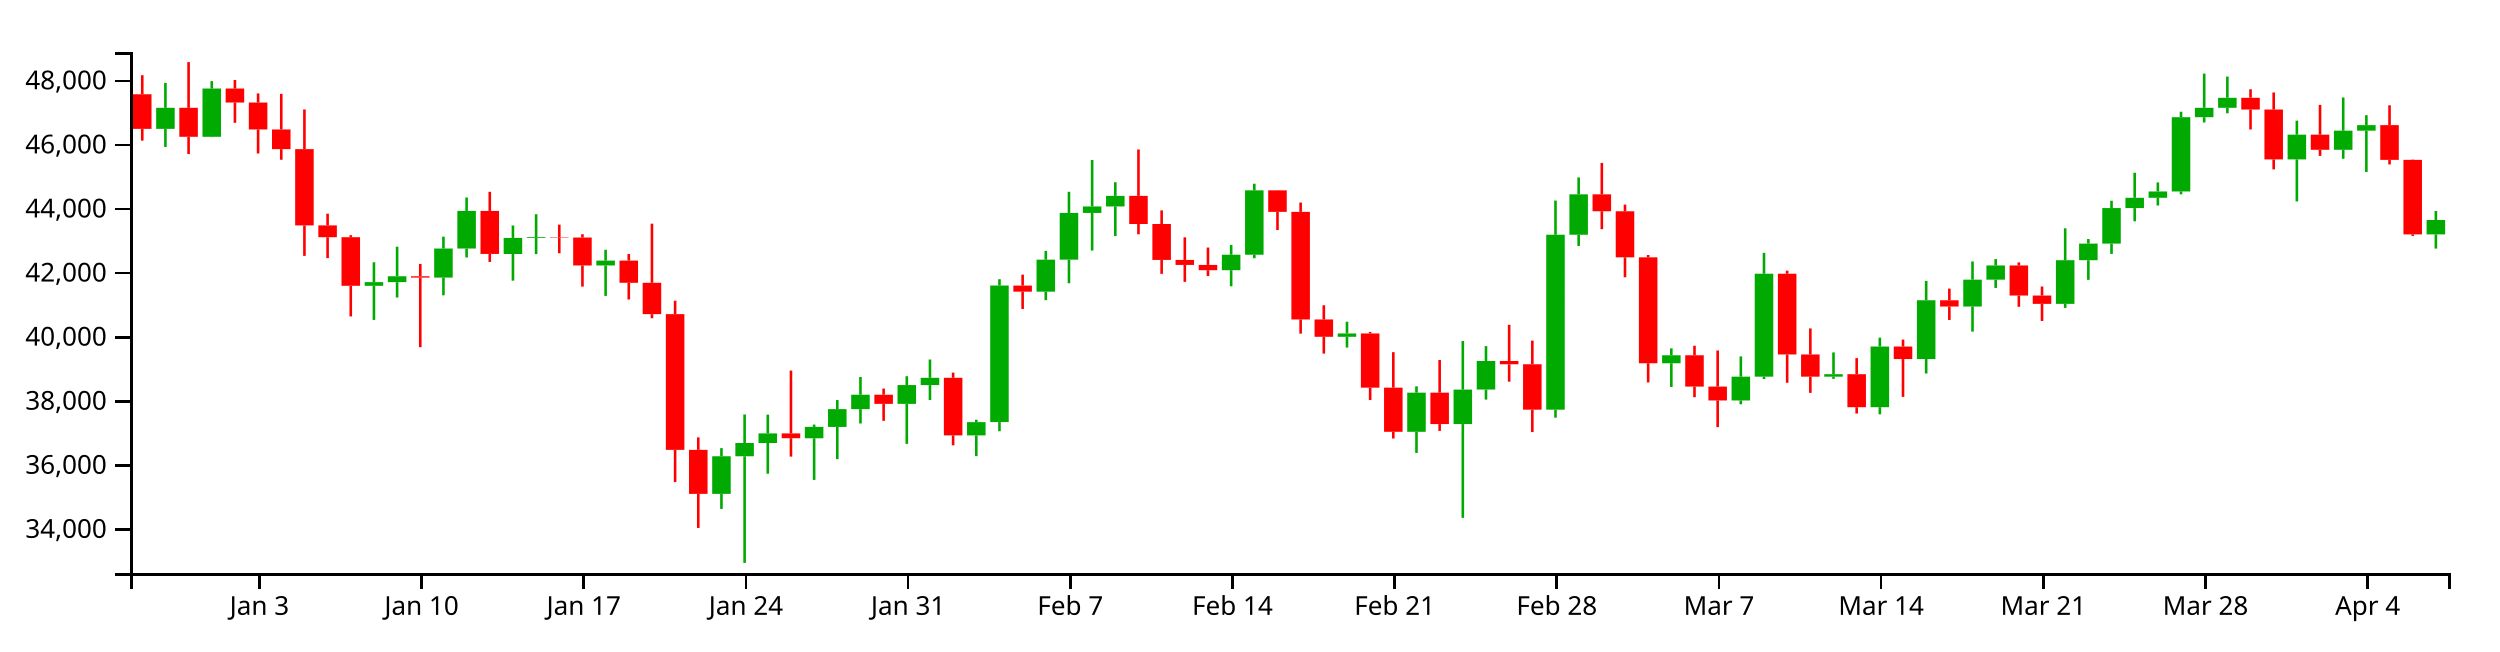
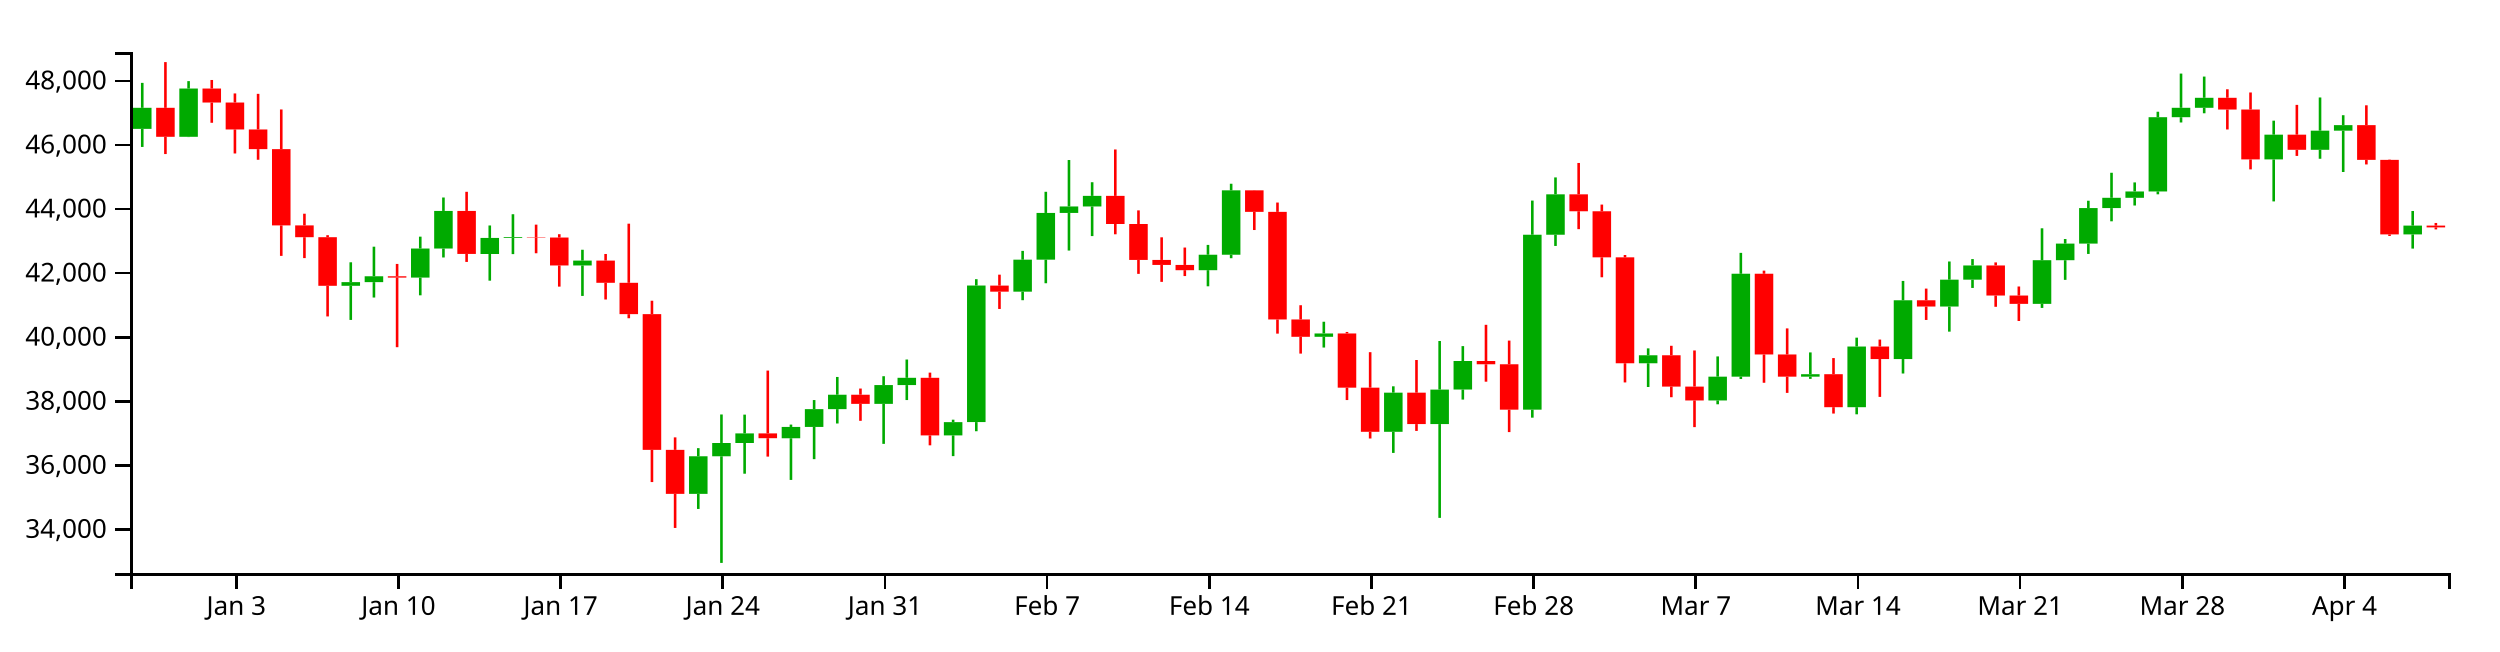
<svg xmlns="http://www.w3.org/2000/svg" version="1.1" width="960" height="250">
  <g transform="translate(50,20)">
    <style>.axis path,.axis line{fill:none;stroke:#000;shape-rendering:crispEdges;}path.candle{stroke:#000000;}path.candle.body{stroke-width:0;}path.candle.up{fill:#00AA00;stroke:#00AA00;}path.candle.down{fill:#FF0000;stroke:#FF0000;}</style>
    <g class="candlestick">
      <g class="data">
-         <path class="candle body up" d="M 9.964 29.48 l 7.117 0 L 17.081 21.407 l -7.117 0 L 9.964 29.48 M 27.757 32.528 l 7.117 0 L 34.874 14.004 l -7.117 0 L 27.757 32.528 M 90.032 89.742 l 7.117 0 L 97.149 88.349 l -7.117 0 L 90.032 89.742 M 98.928 88.349 l 7.117 0 L 106.046 86.074 l -7.117 0 L 98.928 88.349 M 116.721 86.593 l 7.117 0 L 123.838 75.436 l -7.117 0 L 116.721 86.593 M 125.618 75.436 l 7.117 0 L 132.735 61 l -7.117 0 L 125.618 75.436 M 143.411 77.539 l 7.117 0 L 150.528 71.368 l -7.117 0 L 143.411 77.539 M 152.307 71.368 l 7.117 0 L 159.424 71.069 l -7.117 0 L 152.307 71.368 M 178.996 81.928 l 7.117 0 L 186.114 80.077 l -7.117 0 L 178.996 81.928 M 223.479 169.65 l 7.117 0 L 230.596 155.217 l -7.117 0 L 223.479 169.65 M 232.375 155.217 l 7.117 0 L 239.492 150.102 l -7.117 0 L 232.375 155.217 M 241.271 150.102 l 7.117 0 L 248.389 146.436 l -7.117 0 L 241.271 150.102 M 259.064 148.295 l 7.117 0 L 266.182 143.954 l -7.117 0 L 259.064 148.295 M 267.961 143.953 l 7.117 0 L 275.078 137.107 l -7.117 0 L 267.961 143.953 M 276.857 137.107 l 7.117 0 L 283.974 131.568 l -7.117 0 L 276.857 137.107 M 294.65 135.075 l 7.117 0 L 301.767 127.876 l -7.117 0 L 294.65 135.075 M 303.547 127.876 l 7.117 0 L 310.664 125.075 l -7.117 0 L 303.547 127.876 M 321.339 147.198 l 7.117 0 L 328.457 142.09 l -7.117 0 L 321.339 147.198 M 330.236 142.085 l 7.117 0 L 337.353 89.647 l -7.117 0 L 330.236 142.085 M 348.029 92.005 l 7.117 0 L 355.146 79.723 l -7.117 0 L 348.029 92.005 M 356.925 79.723 l 7.117 0 L 364.042 61.772 l -7.117 0 L 356.925 79.723 M 365.822 61.772 l 7.117 0 L 372.939 59.274 l -7.117 0 L 365.822 61.772 M 374.718 59.274 l 7.117 0 L 381.835 55.217 l -7.117 0 L 374.718 59.274 M 419.2 83.749 l 7.117 0 L 426.317 77.815 l -7.117 0 L 419.2 83.749 M 428.097 77.815 l 7.117 0 L 435.214 53.1 l -7.117 0 L 428.097 77.815 M 463.683 109.329 l 7.117 0 L 470.8 108.04 l -7.117 0 L 463.683 109.329 M 490.372 145.823 l 7.117 0 L 497.489 130.787 l -7.117 0 L 490.372 145.823 M 508.165 142.847 l 7.117 0 L 515.282 129.595 l -7.117 0 L 508.165 142.847 M 517.061 129.577 l 7.117 0 L 524.178 118.621 l -7.117 0 L 517.061 129.577 M 543.75 137.322 l 7.117 0 L 550.868 70.137 l -7.117 0 L 543.75 137.322 M 552.647 70.137 l 7.117 0 L 559.764 54.621 l -7.117 0 L 552.647 70.137 M 588.233 119.489 l 7.117 0 L 595.35 116.421 l -7.117 0 L 588.233 119.489 M 614.922 133.768 l 7.117 0 L 622.039 124.631 l -7.117 0 L 614.922 133.768 M 623.818 124.631 l 7.117 0 L 630.936 85.126 l -7.117 0 L 623.818 124.631 M 650.508 124.644 l 7.117 0 L 657.625 123.687 l -7.117 0 L 650.508 124.644 M 668.301 136.36 l 7.117 0 L 675.418 113.058 l -7.117 0 L 668.301 136.36 M 686.094 117.869 l 7.117 0 L 693.211 95.309 l -7.117 0 L 686.094 117.869 M 703.886 97.722 l 7.117 0 L 711.004 87.392 l -7.117 0 L 703.886 97.722 M 712.783 87.392 l 7.117 0 L 719.9 81.934 l -7.117 0 L 712.783 87.392 M 739.472 96.684 l 7.117 0 L 746.589 79.929 l -7.117 0 L 739.472 96.684 M 748.369 79.929 l 7.117 0 L 755.486 73.548 l -7.117 0 L 748.369 79.929 M 757.265 73.548 l 7.117 0 L 764.382 59.908 l -7.117 0 L 757.265 73.548 M 766.162 59.908 l 7.117 0 L 773.279 55.95 l -7.117 0 L 766.162 59.908 M 775.058 55.95 l 7.117 0 L 782.175 53.513 l -7.117 0 L 775.058 55.95 M 783.954 53.513 l 7.117 0 L 791.072 25.013 l -7.117 0 L 783.954 53.513 M 792.851 25.013 l 7.117 0 L 799.968 21.391 l -7.117 0 L 792.851 25.013 M 801.747 21.391 l 7.117 0 L 808.864 17.545 l -7.117 0 L 801.747 21.391 M 828.437 41.221 l 7.117 0 L 835.554 31.709 l -7.117 0 L 828.437 41.221 M 846.23 37.523 l 7.117 0 L 853.347 30.186 l -7.117 0 L 846.23 37.523 M 855.126 30.185 l 7.117 0 L 862.243 28.055 l -7.117 0 L 855.126 30.185 M 881.815 70.009 l 7.117 0 L 888.932 64.489 l -7.117 0 L 881.815 70.009" />
-         <path class="candle body down" d="M 1.068 16.205 l 7.117 0 L 8.185 29.48 l -7.117 0 L 1.068 16.205 M 18.86 21.407 l 7.117 0 L 25.978 32.528 l -7.117 0 L 18.86 21.407 M 36.653 14.003 l 7.117 0 L 43.77 19.373 l -7.117 0 L 36.653 14.003 M 45.55 19.373 l 7.117 0 L 52.667 29.709 l -7.117 0 L 45.55 19.373 M 54.446 29.709 l 7.117 0 L 61.563 37.264 l -7.117 0 L 54.446 29.709 M 63.343 37.264 l 7.117 0 L 70.46 66.556 l -7.117 0 L 63.343 37.264 M 72.239 66.555 l 7.117 0 L 79.356 71.093 l -7.117 0 L 72.239 66.555 M 81.136 71.093 l 7.117 0 L 88.253 89.742 l -7.117 0 L 81.136 71.093 M 107.825 86.074 l 7.117 0 L 114.942 86.593 l -7.117 0 L 107.825 86.074 M 134.514 61.001 l 7.117 0 L 141.631 77.518 l -7.117 0 L 134.514 61.001 M 161.204 71.069 l 7.117 0 L 168.321 71.224 l -7.117 0 L 161.204 71.069 M 170.1 71.224 l 7.117 0 L 177.217 81.928 l -7.117 0 L 170.1 71.224 M 187.893 80.077 l 7.117 0 L 195.01 88.592 l -7.117 0 L 187.893 80.077 M 196.789 88.592 l 7.117 0 L 203.906 100.637 l -7.117 0 L 196.789 88.592 M 205.686 100.637 l 7.117 0 L 212.803 152.748 l -7.117 0 L 205.686 100.637 M 214.582 152.748 l 7.117 0 L 221.699 169.65 l -7.117 0 L 214.582 152.748 M 250.168 146.436 l 7.117 0 L 257.285 148.269 l -7.117 0 L 250.168 146.436 M 285.754 131.568 l 7.117 0 L 292.871 135.075 l -7.117 0 L 285.754 131.568 M 312.443 125.075 l 7.117 0 L 319.56 147.198 l -7.117 0 L 312.443 125.075 M 339.132 89.678 l 7.117 0 L 346.25 92.005 l -7.117 0 L 339.132 89.678 M 383.615 55.218 l 7.117 0 L 390.732 66.01 l -7.117 0 L 383.615 55.218 M 392.511 66.01 l 7.117 0 L 399.628 79.811 l -7.117 0 L 392.511 66.01 M 401.407 79.811 l 7.117 0 L 408.525 81.728 l -7.117 0 L 401.407 79.811 M 410.304 81.728 l 7.117 0 L 417.421 83.749 l -7.117 0 L 410.304 81.728 M 436.993 53.1 l 7.117 0 L 444.11 61.359 l -7.117 0 L 436.993 53.1 M 445.89 61.359 l 7.117 0 L 453.007 102.67 l -7.117 0 L 445.89 61.359 M 454.786 102.67 l 7.117 0 L 461.903 109.329 l -7.117 0 L 454.786 102.67 M 472.579 108.04 l 7.117 0 L 479.696 128.86 l -7.117 0 L 472.579 108.04 M 481.475 128.86 l 7.117 0 L 488.593 145.823 l -7.117 0 L 481.475 128.86 M 499.268 130.787 l 7.117 0 L 506.385 142.847 l -7.117 0 L 499.268 130.787 M 525.958 118.621 l 7.117 0 L 533.075 119.881 l -7.117 0 L 525.958 118.621 M 534.854 119.881 l 7.117 0 L 541.971 137.323 l -7.117 0 L 534.854 119.881 M 561.543 54.621 l 7.117 0 L 568.661 61.12 l -7.117 0 L 561.543 54.621 M 570.44 61.119 l 7.117 0 L 577.557 78.823 l -7.117 0 L 570.44 61.119 M 579.336 78.823 l 7.117 0 L 586.453 119.488 l -7.117 0 L 579.336 78.823 M 597.129 116.421 l 7.117 0 L 604.246 128.443 l -7.117 0 L 597.129 116.421 M 606.026 128.443 l 7.117 0 L 613.143 133.768 l -7.117 0 L 606.026 128.443 M 632.715 85.126 l 7.117 0 L 639.832 116.126 l -7.117 0 L 632.715 85.126 M 641.611 116.125 l 7.117 0 L 648.729 124.644 l -7.117 0 L 641.611 116.125 M 659.404 123.688 l 7.117 0 L 666.521 136.36 l -7.117 0 L 659.404 123.688 M 677.197 113.058 l 7.117 0 L 684.314 117.869 l -7.117 0 L 677.197 113.058 M 694.99 95.309 l 7.117 0 L 702.107 97.722 l -7.117 0 L 694.99 95.309 M 721.679 81.934 l 7.117 0 L 728.796 93.487 l -7.117 0 L 721.679 81.934 M 730.576 93.487 l 7.117 0 L 737.693 96.684 l -7.117 0 L 730.576 93.487 M 810.644 17.545 l 7.117 0 L 817.761 22.058 l -7.117 0 L 810.644 17.545 M 819.54 22.058 l 7.117 0 L 826.657 41.221 l -7.117 0 L 819.54 22.058 M 837.333 31.709 l 7.117 0 L 844.45 37.522 l -7.117 0 L 837.333 31.709 M 864.022 28.055 l 7.117 0 L 871.14 41.379 l -7.117 0 L 864.022 28.055 M 872.919 41.379 l 7.117 0 L 880.036 70.009 l -7.117 0 L 872.919 41.379" />
+         <path class="candle body up" d="M 1.068 29.48 l 7.117 0 L 8.185 21.407 l -7.117 0 L 1.068 29.48 M 18.86 32.528 l 7.117 0 L 25.978 14.004 l -7.117 0 L 18.86 32.528 M 81.136 89.742 l 7.117 0 L 88.253 88.349 l -7.117 0 L 81.136 89.742 M 90.032 88.349 l 7.117 0 L 97.149 86.074 l -7.117 0 L 90.032 88.349 M 107.825 86.593 l 7.117 0 L 114.942 75.436 l -7.117 0 L 107.825 86.593 M 116.721 75.436 l 7.117 0 L 123.838 61 l -7.117 0 L 116.721 75.436 M 134.514 77.539 l 7.117 0 L 141.631 71.368 l -7.117 0 L 134.514 77.539 M 143.411 71.368 l 7.117 0 L 150.528 71.069 l -7.117 0 L 143.411 71.368 M 170.1 81.928 l 7.117 0 L 177.217 80.077 l -7.117 0 L 170.1 81.928 M 214.582 169.65 l 7.117 0 L 221.699 155.217 l -7.117 0 L 214.582 169.65 M 223.479 155.217 l 7.117 0 L 230.596 150.102 l -7.117 0 L 223.479 155.217 M 232.375 150.102 l 7.117 0 L 239.492 146.436 l -7.117 0 L 232.375 150.102 M 250.168 148.295 l 7.117 0 L 257.285 143.954 l -7.117 0 L 250.168 148.295 M 259.064 143.953 l 7.117 0 L 266.182 137.107 l -7.117 0 L 259.064 143.953 M 267.961 137.107 l 7.117 0 L 275.078 131.568 l -7.117 0 L 267.961 137.107 M 285.754 135.075 l 7.117 0 L 292.871 127.876 l -7.117 0 L 285.754 135.075 M 294.65 127.876 l 7.117 0 L 301.767 125.075 l -7.117 0 L 294.65 127.876 M 312.443 147.198 l 7.117 0 L 319.56 142.09 l -7.117 0 L 312.443 147.198 M 321.339 142.085 l 7.117 0 L 328.457 89.647 l -7.117 0 L 321.339 142.085 M 339.132 92.005 l 7.117 0 L 346.25 79.723 l -7.117 0 L 339.132 92.005 M 348.029 79.723 l 7.117 0 L 355.146 61.772 l -7.117 0 L 348.029 79.723 M 356.925 61.772 l 7.117 0 L 364.042 59.274 l -7.117 0 L 356.925 61.772 M 365.822 59.274 l 7.117 0 L 372.939 55.217 l -7.117 0 L 365.822 59.274 M 410.304 83.749 l 7.117 0 L 417.421 77.815 l -7.117 0 L 410.304 83.749 M 419.2 77.815 l 7.117 0 L 426.317 53.1 l -7.117 0 L 419.2 77.815 M 454.786 109.329 l 7.117 0 L 461.903 108.04 l -7.117 0 L 454.786 109.329 M 481.475 145.823 l 7.117 0 L 488.593 130.787 l -7.117 0 L 481.475 145.823 M 499.268 142.847 l 7.117 0 L 506.385 129.595 l -7.117 0 L 499.268 142.847 M 508.165 129.577 l 7.117 0 L 515.282 118.621 l -7.117 0 L 508.165 129.577 M 534.854 137.322 l 7.117 0 L 541.971 70.137 l -7.117 0 L 534.854 137.322 M 543.75 70.137 l 7.117 0 L 550.868 54.621 l -7.117 0 L 543.75 70.137 M 579.336 119.489 l 7.117 0 L 586.453 116.421 l -7.117 0 L 579.336 119.489 M 606.026 133.768 l 7.117 0 L 613.143 124.631 l -7.117 0 L 606.026 133.768 M 614.922 124.631 l 7.117 0 L 622.039 85.126 l -7.117 0 L 614.922 124.631 M 641.611 124.644 l 7.117 0 L 648.729 123.687 l -7.117 0 L 641.611 124.644 M 659.404 136.36 l 7.117 0 L 666.521 113.058 l -7.117 0 L 659.404 136.36 M 677.197 117.869 l 7.117 0 L 684.314 95.309 l -7.117 0 L 677.197 117.869 M 694.99 97.722 l 7.117 0 L 702.107 87.392 l -7.117 0 L 694.99 97.722 M 703.886 87.392 l 7.117 0 L 711.004 81.934 l -7.117 0 L 703.886 87.392 M 730.576 96.684 l 7.117 0 L 737.693 79.929 l -7.117 0 L 730.576 96.684 M 739.472 79.929 l 7.117 0 L 746.589 73.548 l -7.117 0 L 739.472 79.929 M 748.369 73.548 l 7.117 0 L 755.486 59.908 l -7.117 0 L 748.369 73.548 M 757.265 59.908 l 7.117 0 L 764.382 55.95 l -7.117 0 L 757.265 59.908 M 766.162 55.95 l 7.117 0 L 773.279 53.513 l -7.117 0 L 766.162 55.95 M 775.058 53.513 l 7.117 0 L 782.175 25.013 l -7.117 0 L 775.058 53.513 M 783.954 25.013 l 7.117 0 L 791.072 21.391 l -7.117 0 L 783.954 25.013 M 792.851 21.391 l 7.117 0 L 799.968 17.545 l -7.117 0 L 792.851 21.391 M 819.54 41.221 l 7.117 0 L 826.657 31.709 l -7.117 0 L 819.54 41.221 M 837.333 37.523 l 7.117 0 L 844.45 30.186 l -7.117 0 L 837.333 37.523 M 846.23 30.185 l 7.117 0 L 853.347 28.055 l -7.117 0 L 846.23 30.185 M 872.919 70.009 l 7.117 0 L 880.036 66.641 l -7.117 0 L 872.919 70.009" />
+         <path class="candle body down" d="M 9.964 21.407 l 7.117 0 L 17.081 32.528 l -7.117 0 L 9.964 21.407 M 27.757 14.003 l 7.117 0 L 34.874 19.373 l -7.117 0 L 27.757 14.003 M 36.653 19.373 l 7.117 0 L 43.77 29.709 l -7.117 0 L 36.653 19.373 M 45.55 29.709 l 7.117 0 L 52.667 37.264 l -7.117 0 L 45.55 29.709 M 54.446 37.264 l 7.117 0 L 61.563 66.556 l -7.117 0 L 54.446 37.264 M 63.343 66.555 l 7.117 0 L 70.46 71.093 l -7.117 0 L 63.343 66.555 M 72.239 71.093 l 7.117 0 L 79.356 89.742 l -7.117 0 L 72.239 71.093 M 98.928 86.074 l 7.117 0 L 106.046 86.593 l -7.117 0 L 98.928 86.074 M 125.618 61.001 l 7.117 0 L 132.735 77.518 l -7.117 0 L 125.618 61.001 M 152.307 71.069 l 7.117 0 L 159.424 71.224 l -7.117 0 L 152.307 71.069 M 161.204 71.224 l 7.117 0 L 168.321 81.928 l -7.117 0 L 161.204 71.224 M 178.996 80.077 l 7.117 0 L 186.114 88.592 l -7.117 0 L 178.996 80.077 M 187.893 88.592 l 7.117 0 L 195.01 100.637 l -7.117 0 L 187.893 88.592 M 196.789 100.637 l 7.117 0 L 203.906 152.748 l -7.117 0 L 196.789 100.637 M 205.686 152.748 l 7.117 0 L 212.803 169.65 l -7.117 0 L 205.686 152.748 M 241.271 146.436 l 7.117 0 L 248.389 148.269 l -7.117 0 L 241.271 146.436 M 276.857 131.568 l 7.117 0 L 283.974 135.075 l -7.117 0 L 276.857 131.568 M 303.547 125.075 l 7.117 0 L 310.664 147.198 l -7.117 0 L 303.547 125.075 M 330.236 89.678 l 7.117 0 L 337.353 92.005 l -7.117 0 L 330.236 89.678 M 374.718 55.218 l 7.117 0 L 381.835 66.01 l -7.117 0 L 374.718 55.218 M 383.615 66.01 l 7.117 0 L 390.732 79.811 l -7.117 0 L 383.615 66.01 M 392.511 79.811 l 7.117 0 L 399.628 81.728 l -7.117 0 L 392.511 79.811 M 401.407 81.728 l 7.117 0 L 408.525 83.749 l -7.117 0 L 401.407 81.728 M 428.097 53.1 l 7.117 0 L 435.214 61.359 l -7.117 0 L 428.097 53.1 M 436.993 61.359 l 7.117 0 L 444.11 102.67 l -7.117 0 L 436.993 61.359 M 445.89 102.67 l 7.117 0 L 453.007 109.329 l -7.117 0 L 445.89 102.67 M 463.683 108.04 l 7.117 0 L 470.8 128.86 l -7.117 0 L 463.683 108.04 M 472.579 128.86 l 7.117 0 L 479.696 145.823 l -7.117 0 L 472.579 128.86 M 490.372 130.787 l 7.117 0 L 497.489 142.847 l -7.117 0 L 490.372 130.787 M 517.061 118.621 l 7.117 0 L 524.178 119.881 l -7.117 0 L 517.061 118.621 M 525.958 119.881 l 7.117 0 L 533.075 137.323 l -7.117 0 L 525.958 119.881 M 552.647 54.621 l 7.117 0 L 559.764 61.12 l -7.117 0 L 552.647 54.621 M 561.543 61.119 l 7.117 0 L 568.661 78.823 l -7.117 0 L 561.543 61.119 M 570.44 78.823 l 7.117 0 L 577.557 119.488 l -7.117 0 L 570.44 78.823 M 588.233 116.421 l 7.117 0 L 595.35 128.443 l -7.117 0 L 588.233 116.421 M 597.129 128.443 l 7.117 0 L 604.246 133.768 l -7.117 0 L 597.129 128.443 M 623.818 85.126 l 7.117 0 L 630.936 116.126 l -7.117 0 L 623.818 85.126 M 632.715 116.125 l 7.117 0 L 639.832 124.644 l -7.117 0 L 632.715 116.125 M 650.508 123.688 l 7.117 0 L 657.625 136.36 l -7.117 0 L 650.508 123.688 M 668.301 113.058 l 7.117 0 L 675.418 117.869 l -7.117 0 L 668.301 113.058 M 686.094 95.309 l 7.117 0 L 693.211 97.722 l -7.117 0 L 686.094 95.309 M 712.783 81.934 l 7.117 0 L 719.9 93.487 l -7.117 0 L 712.783 81.934 M 721.679 93.487 l 7.117 0 L 728.796 96.684 l -7.117 0 L 721.679 93.487 M 801.747 17.545 l 7.117 0 L 808.864 22.058 l -7.117 0 L 801.747 17.545 M 810.644 22.058 l 7.117 0 L 817.761 41.221 l -7.117 0 L 810.644 22.058 M 828.437 31.709 l 7.117 0 L 835.554 37.522 l -7.117 0 L 828.437 31.709 M 855.126 28.055 l 7.117 0 L 862.243 41.379 l -7.117 0 L 855.126 28.055 M 864.022 41.379 l 7.117 0 L 871.14 70.009 l -7.117 0 L 864.022 41.379 M 881.815 66.641 l 7.117 0 L 888.932 67.314 l -7.117 0 L 881.815 66.641" />
        <path class="candle body equal" />
-         <path class="candle wick up" d="M 13.523 11.822 L 13.523 21.407 M 13.523 29.48 L 13.523 36.427 M 31.315 11.15 L 31.315 14.004 M 31.315 32.528 L 31.315 32.634 M 93.591 80.718 L 93.591 88.349 M 93.591 89.742 L 93.591 102.851 M 102.487 74.73 L 102.487 86.074 M 102.487 88.349 L 102.487 94.251 M 120.28 70.876 L 120.28 75.436 M 120.28 86.593 L 120.28 93.403 M 129.176 55.841 L 129.176 61 M 129.176 75.436 L 129.176 78.872 M 146.969 66.585 L 146.969 71.368 M 146.969 77.539 L 146.969 87.78 M 155.866 62.264 L 155.866 71.069 M 155.866 71.368 L 155.866 77.581 M 182.555 75.907 L 182.555 80.077 M 182.555 81.928 L 182.555 93.636 M 227.037 152.087 L 227.037 155.217 M 227.037 169.65 L 227.037 175.438 M 235.934 139.157 L 235.934 150.102 M 235.934 155.217 L 235.934 196.154 M 244.83 139.216 L 244.83 146.436 M 244.83 150.102 L 244.83 161.905 M 262.623 143.039 L 262.623 143.954 M 262.623 148.295 L 262.623 164.291 M 271.519 133.62 L 271.519 137.107 M 271.519 143.953 L 271.519 156.319 M 280.416 124.753 L 280.416 131.568 M 280.416 137.107 L 280.416 142.621 M 298.209 124.467 L 298.209 127.876 M 298.209 135.075 L 298.209 150.443 M 307.105 118.055 L 307.105 125.075 M 307.105 127.876 L 307.105 133.62 M 324.898 141.162 L 324.898 142.09 M 324.898 147.198 L 324.898 155.15 M 333.794 87.21 L 333.794 89.647 M 333.794 142.085 L 333.794 145.594 M 351.587 76.338 L 351.587 79.723 M 351.587 92.005 L 351.587 95.278 M 360.484 53.645 L 360.484 61.772 M 360.484 79.723 L 360.484 88.766 M 369.38 41.447 L 369.38 59.274 M 369.38 61.772 L 369.38 76.215 M 378.277 49.973 L 378.277 55.217 M 378.277 59.274 L 378.277 70.655 M 422.759 74.045 L 422.759 77.815 M 422.759 83.749 L 422.759 89.938 M 431.655 50.559 L 431.655 53.1 M 431.655 77.815 L 431.655 79.155 M 467.241 103.548 L 467.241 108.04 M 467.241 109.329 L 467.241 113.455 M 493.93 128.342 L 493.93 130.787 M 493.93 145.823 L 493.93 153.92 M 511.723 110.946 L 511.723 129.595 M 511.723 142.847 L 511.723 178.867 M 520.62 112.908 L 520.62 118.621 M 520.62 129.577 L 520.62 133.444 M 547.309 57.024 L 547.309 70.137 M 547.309 137.322 L 547.309 140.385 M 556.206 48.127 L 556.206 54.621 M 556.206 70.137 L 556.206 74.444 M 591.791 113.773 L 591.791 116.421 M 591.791 119.489 L 591.791 128.606 M 618.481 116.863 L 618.481 124.631 M 618.481 133.768 L 618.481 135.249 M 627.377 77.1 L 627.377 85.126 M 627.377 124.631 L 627.377 125.544 M 654.066 115.329 L 654.066 123.687 M 654.066 124.644 L 654.066 125.494 M 671.859 109.665 L 671.859 113.058 M 671.859 136.36 L 671.859 139.095 M 689.652 87.878 L 689.652 95.309 M 689.652 117.869 L 689.652 123.428 M 707.445 80.41 L 707.445 87.392 M 707.445 97.722 L 707.445 107.353 M 716.341 79.488 L 716.341 81.934 M 716.341 87.392 L 716.341 90.569 M 743.031 67.664 L 743.031 79.929 M 743.031 96.684 L 743.031 98.243 M 751.927 71.786 L 751.927 73.548 M 751.927 79.929 L 751.927 87.466 M 760.824 57.085 L 760.824 59.908 M 760.824 73.548 L 760.824 77.513 M 769.72 46.342 L 769.72 55.95 M 769.72 59.908 L 769.72 64.982 M 778.617 50.047 L 778.617 53.513 M 778.617 55.95 L 778.617 58.917 M 787.513 22.907 L 787.513 25.013 M 787.513 53.513 L 787.513 54.618 M 796.409 8.256 L 796.409 21.391 M 796.409 25.013 L 796.409 27.033 M 805.306 9.404 L 805.306 17.545 M 805.306 21.391 L 805.306 23.499 M 831.995 26.338 L 831.995 31.709 M 831.995 41.221 L 831.995 57.342 M 849.788 17.43 L 849.788 30.186 M 849.788 37.523 L 849.788 40.968 M 858.685 24.239 L 858.685 28.055 M 858.685 30.185 L 858.685 46.048 M 885.374 61.021 L 885.374 64.489 M 885.374 70.009 L 885.374 75.46" style="stroke-width: 1px;" />
-         <path class="candle wick down" d="M 4.626 8.88 L 4.626 16.205 M 4.626 29.48 L 4.626 34.004 M 22.419 3.846 L 22.419 21.407 M 22.419 32.528 L 22.419 39.159 M 40.212 10.714 L 40.212 14.003 M 40.212 19.373 L 40.212 27.151 M 49.108 15.882 L 49.108 19.373 M 49.108 29.709 L 49.108 38.937 M 58.005 16.035 L 58.005 29.709 M 58.005 37.264 L 58.005 41.349 M 66.901 22.033 L 66.901 37.264 M 66.901 66.556 L 66.901 78.257 M 75.798 62.067 L 75.798 66.555 M 75.798 71.093 L 75.798 79.111 M 84.694 70.312 L 84.694 71.093 M 84.694 89.742 L 84.694 101.51 M 111.383 81.351 L 111.383 86.074 M 111.383 86.593 L 111.383 113.321 M 138.073 53.651 L 138.073 61.001 M 138.073 77.518 L 138.073 80.58 M 164.762 66.262 L 164.762 71.069 M 164.762 71.224 L 164.762 77.251 M 173.659 69.938 L 173.659 71.224 M 173.659 81.928 L 173.659 90.063 M 191.451 77.53 L 191.451 80.077 M 191.451 88.592 L 191.451 95.007 M 200.348 65.893 L 200.348 88.592 M 200.348 100.637 L 200.348 102.207 M 209.244 95.481 L 209.244 100.637 M 209.244 152.748 L 209.244 165.11 M 218.141 147.95 L 218.141 152.748 M 218.141 169.65 L 218.141 182.733 M 253.727 122.302 L 253.727 146.436 M 253.727 148.269 L 253.727 155.339 M 289.312 129.2 L 289.312 131.568 M 289.312 135.075 L 289.312 141.597 M 316.002 123.09 L 316.002 125.075 M 316.002 147.198 L 316.002 151.005 M 342.691 85.471 L 342.691 89.678 M 342.691 92.005 L 342.691 98.643 M 387.173 37.399 L 387.173 55.218 M 387.173 66.01 L 387.173 69.965 M 396.07 60.787 L 396.07 66.01 M 396.07 79.811 L 396.07 85.165 M 404.966 71.128 L 404.966 79.811 M 404.966 81.728 L 404.966 88.236 M 413.862 75.059 L 413.862 81.728 M 413.862 83.749 L 413.862 86.008 M 440.552 53.037 L 440.552 53.1 M 440.552 61.359 L 440.552 68.329 M 449.448 57.777 L 449.448 61.359 M 449.448 102.67 L 449.448 108.114 M 458.345 97.205 L 458.345 102.67 M 458.345 109.329 L 458.345 115.781 M 476.138 107.471 L 476.138 108.04 M 476.138 128.86 L 476.138 133.62 M 485.034 115.235 L 485.034 128.86 M 485.034 145.823 L 485.034 148.384 M 502.827 118.243 L 502.827 130.787 M 502.827 142.847 L 502.827 145.471 M 529.516 104.728 L 529.516 118.621 M 529.516 119.881 L 529.516 126.569 M 538.413 110.79 L 538.413 119.881 M 538.413 137.323 L 538.413 145.923 M 565.102 42.579 L 565.102 54.621 M 565.102 61.12 L 565.102 67.996 M 573.998 58.559 L 573.998 61.119 M 573.998 78.823 L 573.998 86.472 M 582.895 77.921 L 582.895 78.823 M 582.895 119.488 L 582.895 126.854 M 600.688 112.781 L 600.688 116.421 M 600.688 128.443 L 600.688 132.531 M 609.584 114.581 L 609.584 128.443 M 609.584 133.768 L 609.584 144.016 M 636.273 83.921 L 636.273 85.126 M 636.273 116.126 L 636.273 126.98 M 645.17 106.108 L 645.17 116.125 M 645.17 124.644 L 645.17 130.869 M 662.963 117.504 L 662.963 123.688 M 662.963 136.36 L 662.963 138.806 M 680.756 110.397 L 680.756 113.058 M 680.756 117.869 L 680.756 132.411 M 698.549 90.821 L 698.549 95.309 M 698.549 97.722 L 698.549 102.863 M 725.238 80.764 L 725.238 81.934 M 725.238 93.487 L 725.238 97.807 M 734.134 90.016 L 734.134 93.487 M 734.134 96.684 L 734.134 103.257 M 814.202 14.28 L 814.202 17.545 M 814.202 22.058 L 814.202 29.717 M 823.099 15.512 L 823.099 22.058 M 823.099 41.221 L 823.099 45.039 M 840.892 20.274 L 840.892 31.709 M 840.892 37.522 L 840.892 39.872 M 867.581 20.434 L 867.581 28.055 M 867.581 41.379 L 867.581 43.147 M 876.477 41.261 L 876.477 41.379 M 876.477 70.009 L 876.477 70.617" style="stroke-width: 1px;" />
+         <path class="candle wick up" d="M 4.626 11.822 L 4.626 21.407 M 4.626 29.48 L 4.626 36.427 M 22.419 11.15 L 22.419 14.004 M 22.419 32.528 L 22.419 32.634 M 84.694 80.718 L 84.694 88.349 M 84.694 89.742 L 84.694 102.851 M 93.591 74.73 L 93.591 86.074 M 93.591 88.349 L 93.591 94.251 M 111.383 70.876 L 111.383 75.436 M 111.383 86.593 L 111.383 93.403 M 120.28 55.841 L 120.28 61 M 120.28 75.436 L 120.28 78.872 M 138.073 66.585 L 138.073 71.368 M 138.073 77.539 L 138.073 87.78 M 146.969 62.264 L 146.969 71.069 M 146.969 71.368 L 146.969 77.581 M 173.659 75.907 L 173.659 80.077 M 173.659 81.928 L 173.659 93.636 M 218.141 152.087 L 218.141 155.217 M 218.141 169.65 L 218.141 175.438 M 227.037 139.157 L 227.037 150.102 M 227.037 155.217 L 227.037 196.154 M 235.934 139.216 L 235.934 146.436 M 235.934 150.102 L 235.934 161.905 M 253.727 143.039 L 253.727 143.954 M 253.727 148.295 L 253.727 164.291 M 262.623 133.62 L 262.623 137.107 M 262.623 143.953 L 262.623 156.319 M 271.519 124.753 L 271.519 131.568 M 271.519 137.107 L 271.519 142.621 M 289.312 124.467 L 289.312 127.876 M 289.312 135.075 L 289.312 150.443 M 298.209 118.055 L 298.209 125.075 M 298.209 127.876 L 298.209 133.62 M 316.002 141.162 L 316.002 142.09 M 316.002 147.198 L 316.002 155.15 M 324.898 87.21 L 324.898 89.647 M 324.898 142.085 L 324.898 145.594 M 342.691 76.338 L 342.691 79.723 M 342.691 92.005 L 342.691 95.278 M 351.587 53.645 L 351.587 61.772 M 351.587 79.723 L 351.587 88.766 M 360.484 41.447 L 360.484 59.274 M 360.484 61.772 L 360.484 76.215 M 369.38 49.973 L 369.38 55.217 M 369.38 59.274 L 369.38 70.655 M 413.862 74.045 L 413.862 77.815 M 413.862 83.749 L 413.862 89.938 M 422.759 50.559 L 422.759 53.1 M 422.759 77.815 L 422.759 79.155 M 458.345 103.548 L 458.345 108.04 M 458.345 109.329 L 458.345 113.455 M 485.034 128.342 L 485.034 130.787 M 485.034 145.823 L 485.034 153.92 M 502.827 110.946 L 502.827 129.595 M 502.827 142.847 L 502.827 178.867 M 511.723 112.908 L 511.723 118.621 M 511.723 129.577 L 511.723 133.444 M 538.413 57.024 L 538.413 70.137 M 538.413 137.322 L 538.413 140.385 M 547.309 48.127 L 547.309 54.621 M 547.309 70.137 L 547.309 74.444 M 582.895 113.773 L 582.895 116.421 M 582.895 119.489 L 582.895 128.606 M 609.584 116.863 L 609.584 124.631 M 609.584 133.768 L 609.584 135.249 M 618.481 77.1 L 618.481 85.126 M 618.481 124.631 L 618.481 125.544 M 645.17 115.329 L 645.17 123.687 M 645.17 124.644 L 645.17 125.494 M 662.963 109.665 L 662.963 113.058 M 662.963 136.36 L 662.963 139.095 M 680.756 87.878 L 680.756 95.309 M 680.756 117.869 L 680.756 123.428 M 698.549 80.41 L 698.549 87.392 M 698.549 97.722 L 698.549 107.353 M 707.445 79.488 L 707.445 81.934 M 707.445 87.392 L 707.445 90.569 M 734.134 67.664 L 734.134 79.929 M 734.134 96.684 L 734.134 98.243 M 743.031 71.786 L 743.031 73.548 M 743.031 79.929 L 743.031 87.466 M 751.927 57.085 L 751.927 59.908 M 751.927 73.548 L 751.927 77.513 M 760.824 46.342 L 760.824 55.95 M 760.824 59.908 L 760.824 64.982 M 769.72 50.047 L 769.72 53.513 M 769.72 55.95 L 769.72 58.917 M 778.617 22.907 L 778.617 25.013 M 778.617 53.513 L 778.617 54.618 M 787.513 8.256 L 787.513 21.391 M 787.513 25.013 L 787.513 27.033 M 796.409 9.404 L 796.409 17.545 M 796.409 21.391 L 796.409 23.499 M 823.099 26.338 L 823.099 31.709 M 823.099 41.221 L 823.099 57.342 M 840.892 17.43 L 840.892 30.186 M 840.892 37.523 L 840.892 40.968 M 849.788 24.239 L 849.788 28.055 M 849.788 30.185 L 849.788 46.048 M 876.477 61.021 L 876.477 66.641 M 876.477 70.009 L 876.477 75.46" style="stroke-width: 1px;" />
+         <path class="candle wick down" d="M 13.523 3.846 L 13.523 21.407 M 13.523 32.528 L 13.523 39.159 M 31.315 10.714 L 31.315 14.003 M 31.315 19.373 L 31.315 27.151 M 40.212 15.882 L 40.212 19.373 M 40.212 29.709 L 40.212 38.937 M 49.108 16.035 L 49.108 29.709 M 49.108 37.264 L 49.108 41.349 M 58.005 22.033 L 58.005 37.264 M 58.005 66.556 L 58.005 78.257 M 66.901 62.067 L 66.901 66.555 M 66.901 71.093 L 66.901 79.111 M 75.798 70.312 L 75.798 71.093 M 75.798 89.742 L 75.798 101.51 M 102.487 81.351 L 102.487 86.074 M 102.487 86.593 L 102.487 113.321 M 129.176 53.651 L 129.176 61.001 M 129.176 77.518 L 129.176 80.58 M 155.866 66.262 L 155.866 71.069 M 155.866 71.224 L 155.866 77.251 M 164.762 69.938 L 164.762 71.224 M 164.762 81.928 L 164.762 90.063 M 182.555 77.53 L 182.555 80.077 M 182.555 88.592 L 182.555 95.007 M 191.451 65.893 L 191.451 88.592 M 191.451 100.637 L 191.451 102.207 M 200.348 95.481 L 200.348 100.637 M 200.348 152.748 L 200.348 165.11 M 209.244 147.95 L 209.244 152.748 M 209.244 169.65 L 209.244 182.733 M 244.83 122.302 L 244.83 146.436 M 244.83 148.269 L 244.83 155.339 M 280.416 129.2 L 280.416 131.568 M 280.416 135.075 L 280.416 141.597 M 307.105 123.09 L 307.105 125.075 M 307.105 147.198 L 307.105 151.005 M 333.794 85.471 L 333.794 89.678 M 333.794 92.005 L 333.794 98.643 M 378.277 37.399 L 378.277 55.218 M 378.277 66.01 L 378.277 69.965 M 387.173 60.787 L 387.173 66.01 M 387.173 79.811 L 387.173 85.165 M 396.07 71.128 L 396.07 79.811 M 396.07 81.728 L 396.07 88.236 M 404.966 75.059 L 404.966 81.728 M 404.966 83.749 L 404.966 86.008 M 431.655 53.037 L 431.655 53.1 M 431.655 61.359 L 431.655 68.329 M 440.552 57.777 L 440.552 61.359 M 440.552 102.67 L 440.552 108.114 M 449.448 97.205 L 449.448 102.67 M 449.448 109.329 L 449.448 115.781 M 467.241 107.471 L 467.241 108.04 M 467.241 128.86 L 467.241 133.62 M 476.138 115.235 L 476.138 128.86 M 476.138 145.823 L 476.138 148.384 M 493.93 118.243 L 493.93 130.787 M 493.93 142.847 L 493.93 145.471 M 520.62 104.728 L 520.62 118.621 M 520.62 119.881 L 520.62 126.569 M 529.516 110.79 L 529.516 119.881 M 529.516 137.323 L 529.516 145.923 M 556.206 42.579 L 556.206 54.621 M 556.206 61.12 L 556.206 67.996 M 565.102 58.559 L 565.102 61.119 M 565.102 78.823 L 565.102 86.472 M 573.998 77.921 L 573.998 78.823 M 573.998 119.488 L 573.998 126.854 M 591.791 112.781 L 591.791 116.421 M 591.791 128.443 L 591.791 132.531 M 600.688 114.581 L 600.688 128.443 M 600.688 133.768 L 600.688 144.016 M 627.377 83.921 L 627.377 85.126 M 627.377 116.126 L 627.377 126.98 M 636.273 106.108 L 636.273 116.125 M 636.273 124.644 L 636.273 130.869 M 654.066 117.504 L 654.066 123.688 M 654.066 136.36 L 654.066 138.806 M 671.859 110.397 L 671.859 113.058 M 671.859 117.869 L 671.859 132.411 M 689.652 90.821 L 689.652 95.309 M 689.652 97.722 L 689.652 102.863 M 716.341 80.764 L 716.341 81.934 M 716.341 93.487 L 716.341 97.807 M 725.238 90.016 L 725.238 93.487 M 725.238 96.684 L 725.238 103.257 M 805.306 14.28 L 805.306 17.545 M 805.306 22.058 L 805.306 29.717 M 814.202 15.512 L 814.202 22.058 M 814.202 41.221 L 814.202 45.039 M 831.995 20.274 L 831.995 31.709 M 831.995 37.522 L 831.995 39.872 M 858.685 20.434 L 858.685 28.055 M 858.685 41.379 L 858.685 43.147 M 867.581 41.261 L 867.581 41.379 M 867.581 70.009 L 867.581 70.617 M 885.374 65.618 L 885.374 66.641 M 885.374 67.314 L 885.374 68.095" style="stroke-width: 1px;" />
        <path class="candle wick equal" style="stroke-width: 1px;" />
      </g>
    </g>
    <g class="x axis" transform="translate(0,200)" fill="none" font-size="10" font-family="sans-serif" text-anchor="middle">
      <path class="domain" stroke="#000" d="M0.5,6V0.5H890.5V6" />
-       <g class="tick" opacity="1" transform="translate(49.10836,0)">
+       <g class="tick" opacity="1" transform="translate(40.21192,0)">
        <line stroke="#000" y2="6" x1="0.5" x2="0.5" />
        <text fill="#000" y="9" x="0.5" dy="0.71em">Jan  3</text>
      </g>
-       <g class="tick" opacity="1" transform="translate(111.3834,0)">
+       <g class="tick" opacity="1" transform="translate(102.487,0)">
        <line stroke="#000" y2="6" x1="0.5" x2="0.5" />
        <text fill="#000" y="9" x="0.5" dy="0.71em">Jan 10</text>
      </g>
-       <g class="tick" opacity="1" transform="translate(173.6585,0)">
+       <g class="tick" opacity="1" transform="translate(164.7621,0)">
        <line stroke="#000" y2="6" x1="0.5" x2="0.5" />
        <text fill="#000" y="9" x="0.5" dy="0.71em">Jan 17</text>
      </g>
-       <g class="tick" opacity="1" transform="translate(235.9336,0)">
+       <g class="tick" opacity="1" transform="translate(227.0372,0)">
        <line stroke="#000" y2="6" x1="0.5" x2="0.5" />
        <text fill="#000" y="9" x="0.5" dy="0.71em">Jan 24</text>
      </g>
-       <g class="tick" opacity="1" transform="translate(298.2087,0)">
+       <g class="tick" opacity="1" transform="translate(289.3123,0)">
        <line stroke="#000" y2="6" x1="0.5" x2="0.5" />
        <text fill="#000" y="9" x="0.5" dy="0.71em">Jan 31</text>
      </g>
-       <g class="tick" opacity="1" transform="translate(360.4838,0)">
+       <g class="tick" opacity="1" transform="translate(351.5874,0)">
        <line stroke="#000" y2="6" x1="0.5" x2="0.5" />
        <text fill="#000" y="9" x="0.5" dy="0.71em">Feb  7</text>
      </g>
-       <g class="tick" opacity="1" transform="translate(422.7589,0)">
+       <g class="tick" opacity="1" transform="translate(413.8625,0)">
        <line stroke="#000" y2="6" x1="0.5" x2="0.5" />
        <text fill="#000" y="9" x="0.5" dy="0.71em">Feb 14</text>
      </g>
-       <g class="tick" opacity="1" transform="translate(485.034,0)">
+       <g class="tick" opacity="1" transform="translate(476.1375,0)">
        <line stroke="#000" y2="6" x1="0.5" x2="0.5" />
        <text fill="#000" y="9" x="0.5" dy="0.71em">Feb 21</text>
      </g>
-       <g class="tick" opacity="1" transform="translate(547.3091,0)">
+       <g class="tick" opacity="1" transform="translate(538.4126,0)">
        <line stroke="#000" y2="6" x1="0.5" x2="0.5" />
        <text fill="#000" y="9" x="0.5" dy="0.71em">Feb 28</text>
      </g>
-       <g class="tick" opacity="1" transform="translate(609.5842,0)">
+       <g class="tick" opacity="1" transform="translate(600.6877,0)">
        <line stroke="#000" y2="6" x1="0.5" x2="0.5" />
        <text fill="#000" y="9" x="0.5" dy="0.71em">Mar  7</text>
      </g>
-       <g class="tick" opacity="1" transform="translate(671.8593,0)">
+       <g class="tick" opacity="1" transform="translate(662.9628,0)">
        <line stroke="#000" y2="6" x1="0.5" x2="0.5" />
        <text fill="#000" y="9" x="0.5" dy="0.71em">Mar 14</text>
      </g>
-       <g class="tick" opacity="1" transform="translate(734.1343,0)">
+       <g class="tick" opacity="1" transform="translate(725.2379,0)">
        <line stroke="#000" y2="6" x1="0.5" x2="0.5" />
        <text fill="#000" y="9" x="0.5" dy="0.71em">Mar 21</text>
      </g>
-       <g class="tick" opacity="1" transform="translate(796.4094,0)">
+       <g class="tick" opacity="1" transform="translate(787.513,0)">
        <line stroke="#000" y2="6" x1="0.5" x2="0.5" />
        <text fill="#000" y="9" x="0.5" dy="0.71em">Mar 28</text>
      </g>
-       <g class="tick" opacity="1" transform="translate(858.6845,0)">
+       <g class="tick" opacity="1" transform="translate(849.7881,0)">
        <line stroke="#000" y2="6" x1="0.5" x2="0.5" />
        <text fill="#000" y="9" x="0.5" dy="0.71em">Apr  4</text>
      </g>
    </g>
    <g class="y axis" fill="none" font-size="10" font-family="sans-serif" text-anchor="end">
      <path class="domain" stroke="#000" d="M-6,200.5H0.5V0.5H-6" />
      <g class="tick" opacity="1" transform="translate(0,182.8319)">
        <line stroke="#000" x2="-6" y1="0.5" y2="0.5" />
        <text fill="#000" x="-9" y="0.5" dy="0.32em">34,000</text>
      </g>
      <g class="tick" opacity="1" transform="translate(0,158.2261)">
        <line stroke="#000" x2="-6" y1="0.5" y2="0.5" />
        <text fill="#000" x="-9" y="0.5" dy="0.32em">36,000</text>
      </g>
      <g class="tick" opacity="1" transform="translate(0,133.6203)">
        <line stroke="#000" x2="-6" y1="0.5" y2="0.5" />
        <text fill="#000" x="-9" y="0.5" dy="0.32em">38,000</text>
      </g>
      <g class="tick" opacity="1" transform="translate(0,109.0145)">
        <line stroke="#000" x2="-6" y1="0.5" y2="0.5" />
        <text fill="#000" x="-9" y="0.5" dy="0.32em">40,000</text>
      </g>
      <g class="tick" opacity="1" transform="translate(0,84.40872)">
        <line stroke="#000" x2="-6" y1="0.5" y2="0.5" />
        <text fill="#000" x="-9" y="0.5" dy="0.32em">42,000</text>
      </g>
      <g class="tick" opacity="1" transform="translate(0,59.80293)">
        <line stroke="#000" x2="-6" y1="0.5" y2="0.5" />
        <text fill="#000" x="-9" y="0.5" dy="0.32em">44,000</text>
      </g>
      <g class="tick" opacity="1" transform="translate(0,35.19713)">
        <line stroke="#000" x2="-6" y1="0.5" y2="0.5" />
        <text fill="#000" x="-9" y="0.5" dy="0.32em">46,000</text>
      </g>
      <g class="tick" opacity="1" transform="translate(0,10.59134)">
        <line stroke="#000" x2="-6" y1="0.5" y2="0.5" />
        <text fill="#000" x="-9" y="0.5" dy="0.32em">48,000</text>
      </g>
      <text transform="rotate(-90)" y="6" dy=".71em" style="text-anchor: end;">Price ($)</text>
    </g>
  </g>
</svg>
